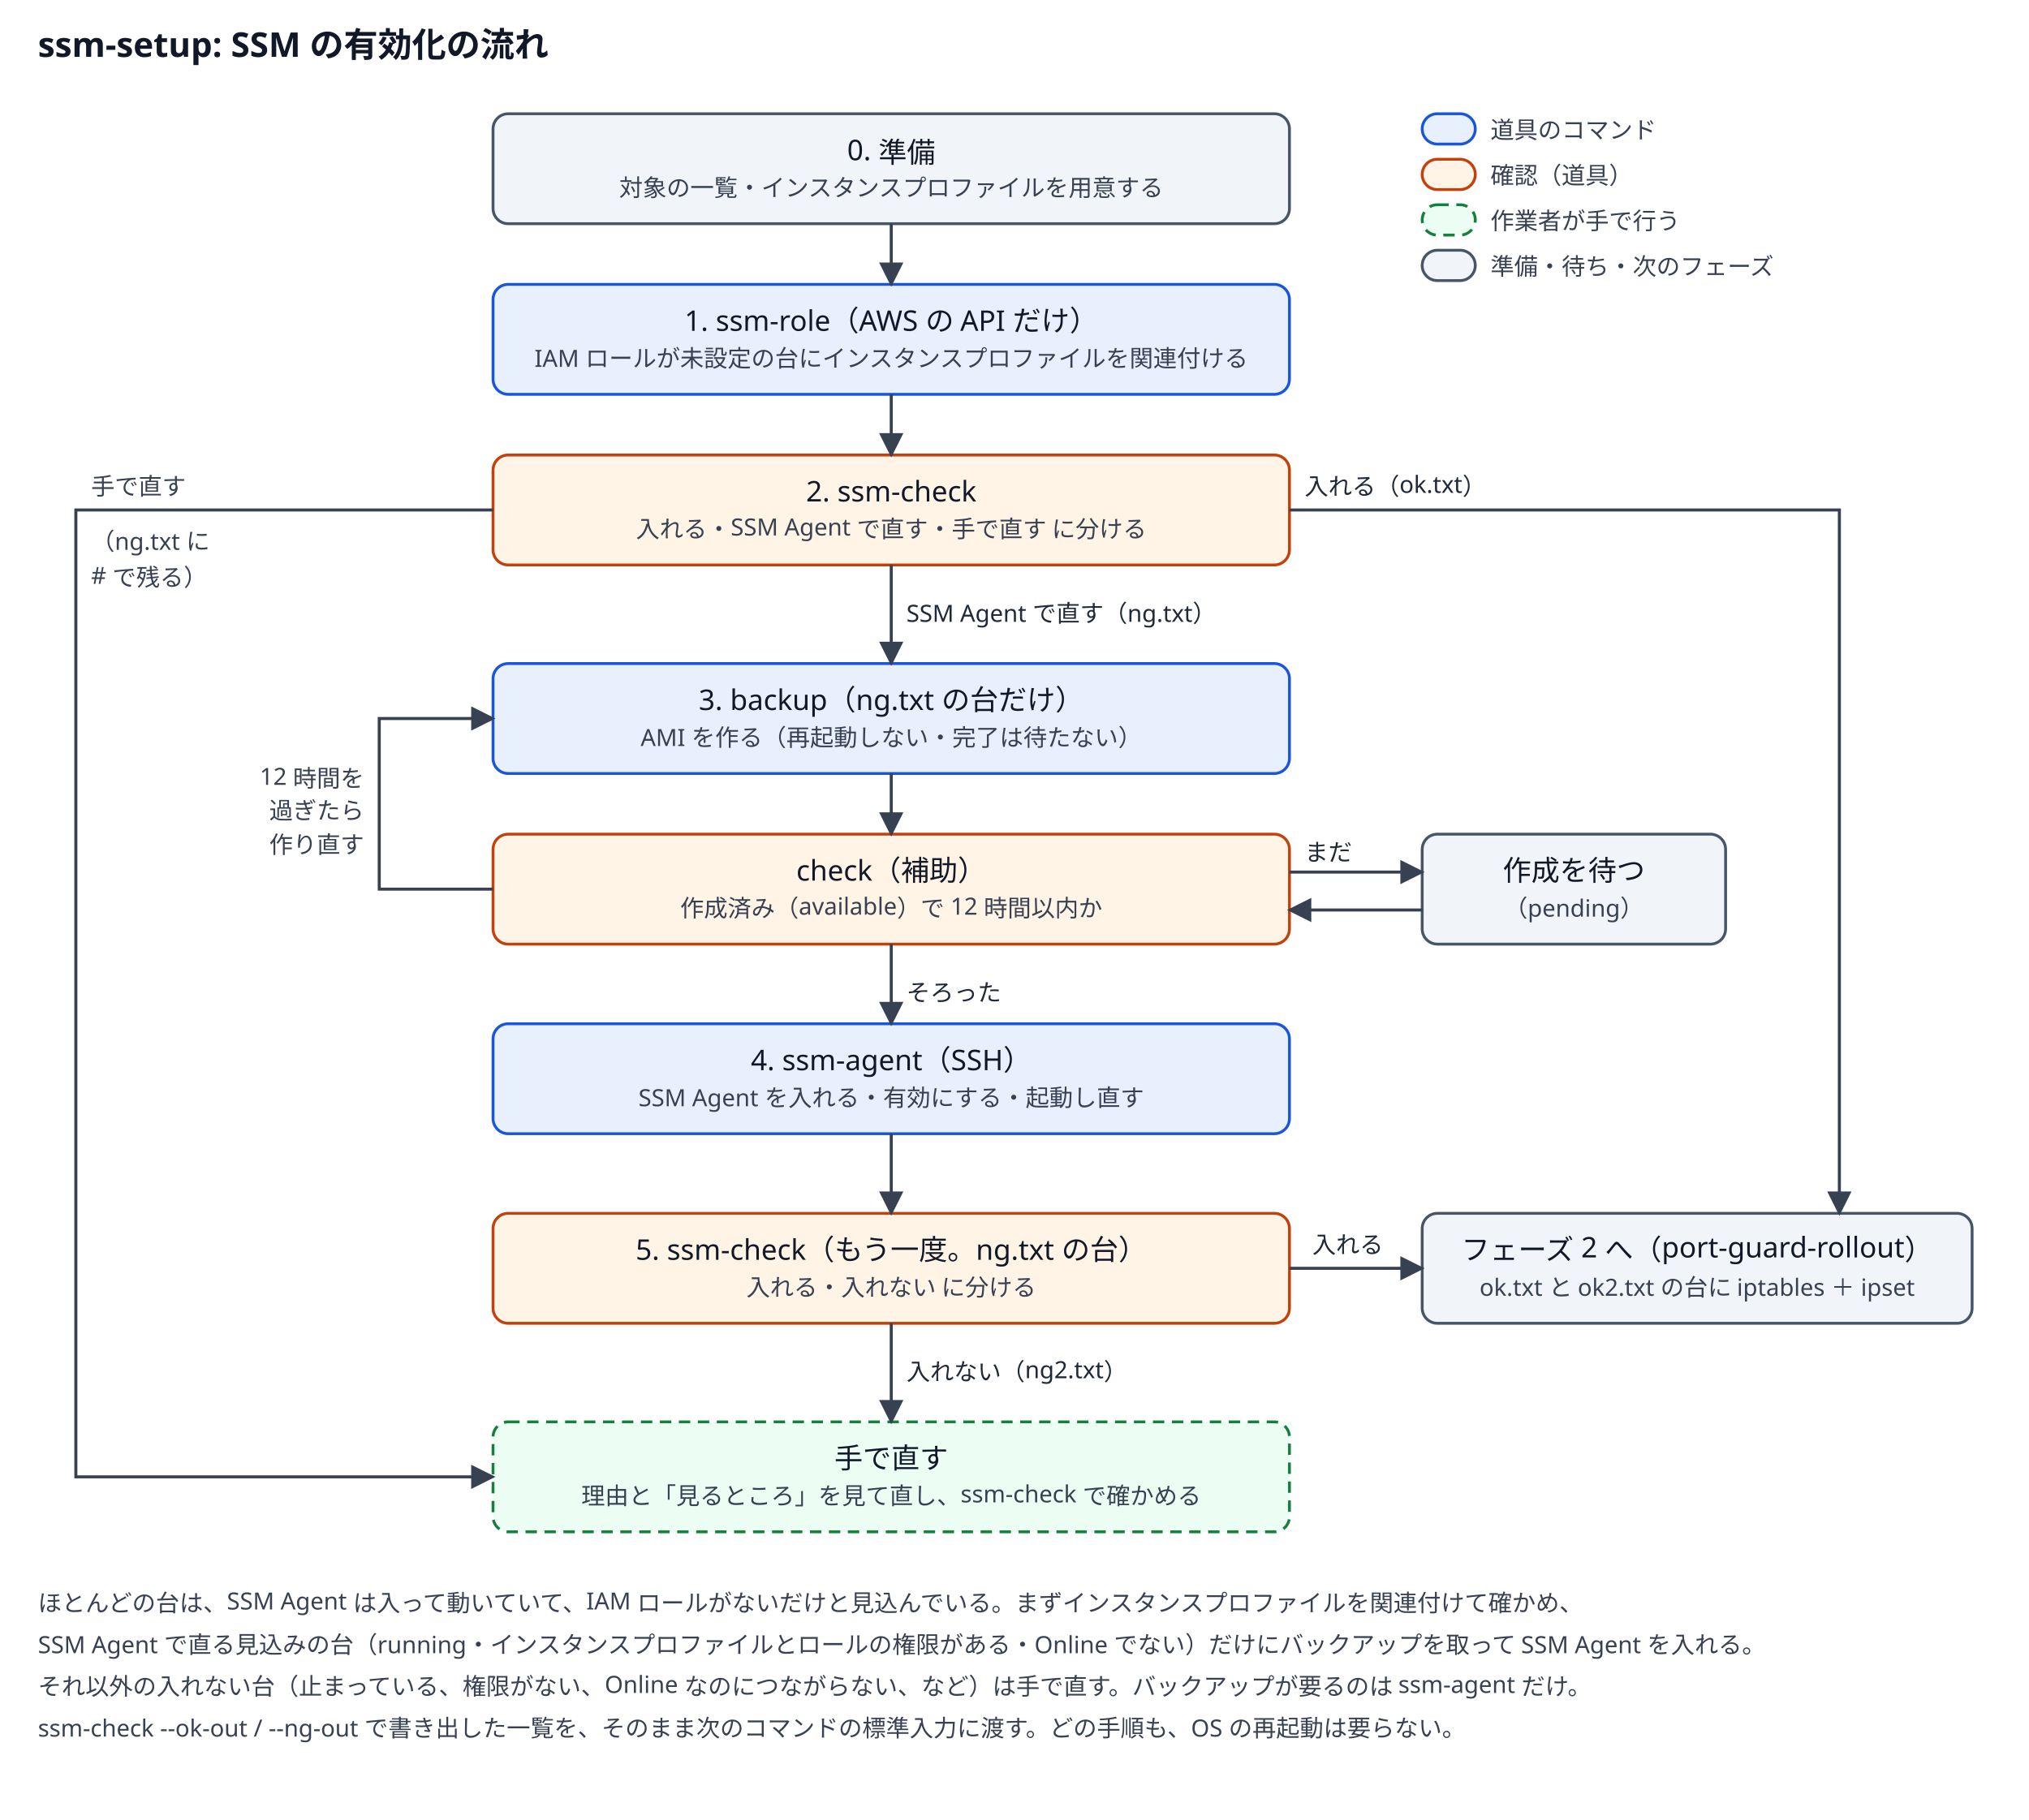
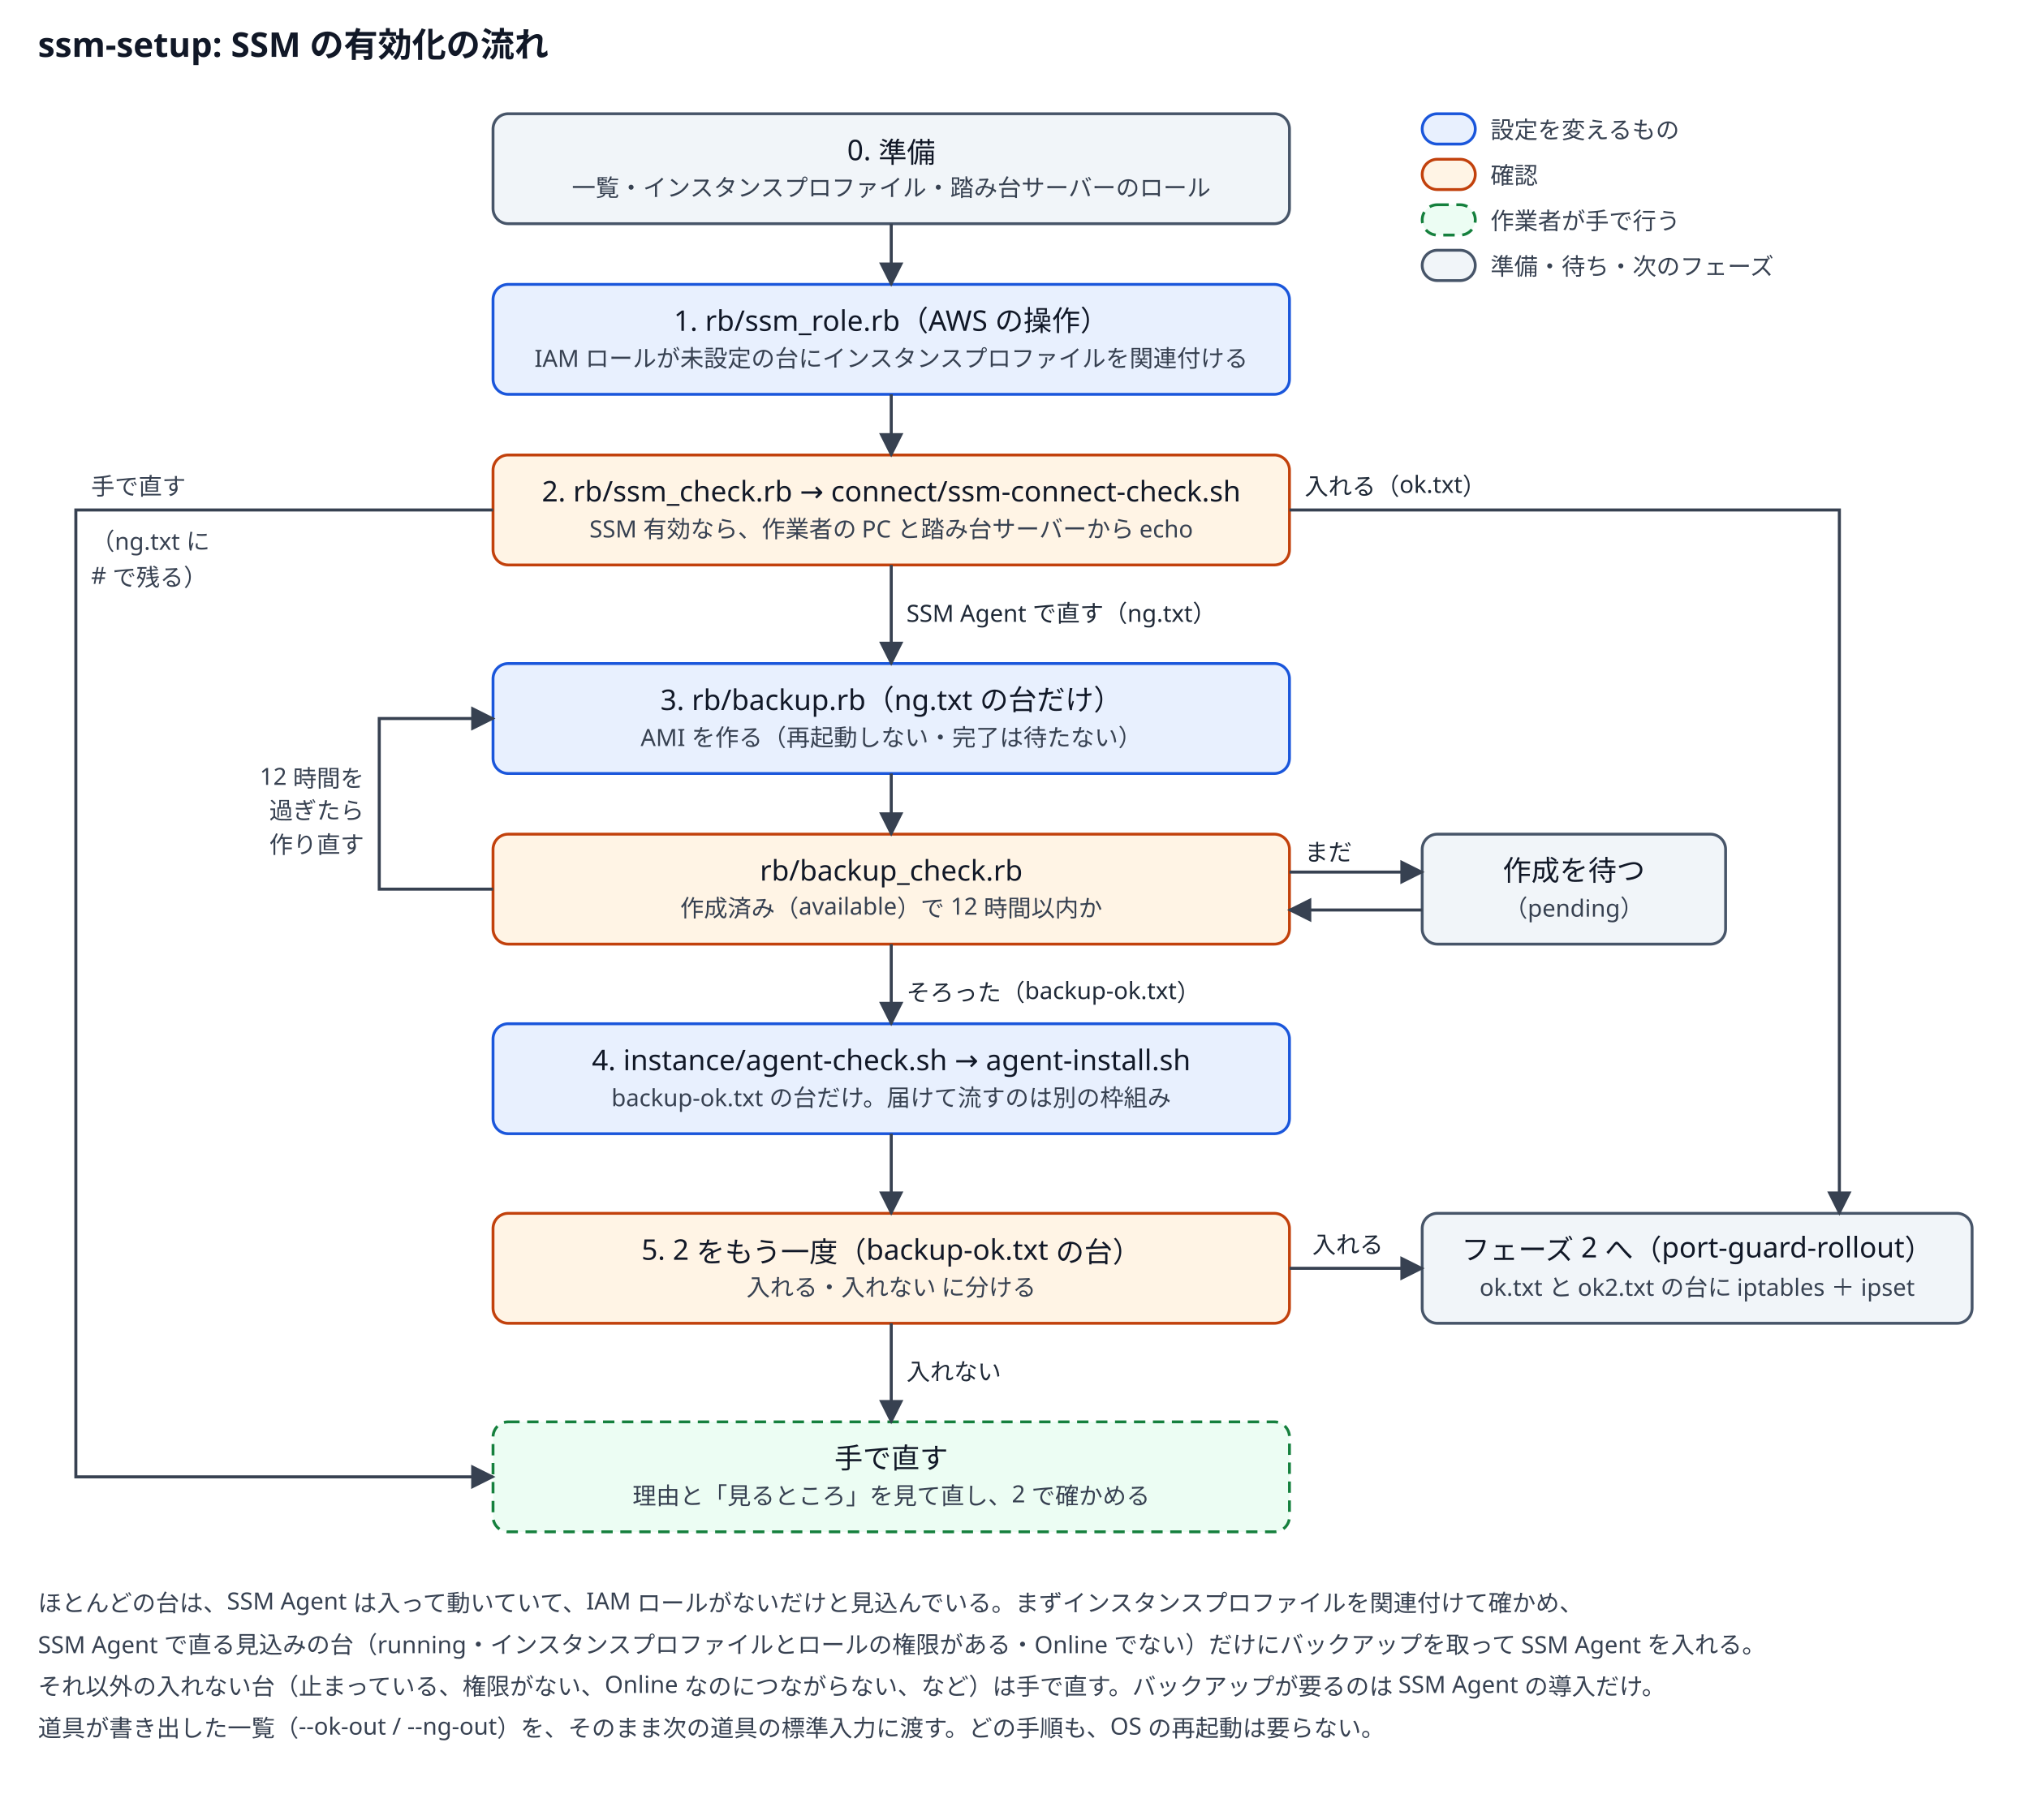
<svg xmlns="http://www.w3.org/2000/svg" width="1070" height="960" viewBox="0 0 1070 960" role="img">
  <style>
    .bg { fill: #ffffff; }
    .box { stroke-width: 1.5; rx: 8; }
    .command { fill: #e8f0fe; stroke: #1a56db; }
    .check { fill: #fff4e5; stroke: #c2410c; }
    .manual { fill: #ecfdf3; stroke: #15803d; stroke-dasharray: 6 4; }
    .done { fill: #f1f5f9; stroke: #475569; }
    .ok { fill: #dcfce7; stroke: #15803d; }
    .ng { fill: #fee2e2; stroke: #b91c1c; }
    .note { fill: #fafafa; stroke: #9ca3af; stroke-dasharray: 3 3; }
    text { font-family: "Hiragino Sans", "Noto Sans JP", "Yu Gothic", sans-serif; fill: #111827; }
    .t { font-size: 15px; }
    .s { font-size: 12.5px; fill: #374151; }
    .lbl { font-size: 12.5px; fill: #1f2937; }
    .title { font-size: 18px; font-weight: bold; }
    .edge { stroke: #374151; stroke-width: 1.6; fill: none; marker-end: url(#arrow); }
    .bracket { stroke: #6b7280; stroke-width: 1.4; fill: none; }
  </style>
  <defs>
    <marker id="arrow" viewBox="0 0 10 10" refX="9" refY="5" markerWidth="8" markerHeight="8" orient="auto-start-reverse">
      <path d="M 0 0 L 10 5 L 0 10 z" fill="#374151" />
    </marker>
  </defs>
  <rect class="bg" x="0" y="0" width="1070" height="960" />
  <text class="title" x="20" y="30">ssm-setup: SSM の有効化の流れ</text>
  <rect class="box done" x="260" y="60" width="420" height="58" />
  <text class="t" x="470.0" y="84.5" text-anchor="middle">0. 準備</text>
-   <text class="s" x="470.0" y="103.5" text-anchor="middle">対象の一覧・インスタンスプロファイルを用意する</text>
+   <text class="s" x="470.0" y="103.5" text-anchor="middle">一覧・インスタンスプロファイル・踏み台サーバーのロール</text>
  <rect class="box command" x="260" y="150" width="420" height="58" />
-   <text class="t" x="470.0" y="174.5" text-anchor="middle">1. ssm-role（AWS の API だけ）</text>
+   <text class="t" x="470.0" y="174.5" text-anchor="middle">1. rb/ssm_role.rb（AWS の操作）</text>
  <text class="s" x="470.0" y="193.5" text-anchor="middle">IAM ロールが未設定の台にインスタンスプロファイルを関連付ける</text>
  <rect class="box check" x="260" y="240" width="420" height="58" />
-   <text class="t" x="470.0" y="264.5" text-anchor="middle">2. ssm-check</text>
-   <text class="s" x="470.0" y="283.5" text-anchor="middle">入れる・SSM Agent で直す・手で直す に分ける</text>
+   <text class="t" x="470.0" y="264.5" text-anchor="middle">2. rb/ssm_check.rb → connect/ssm-connect-check.sh</text>
+   <text class="s" x="470.0" y="283.5" text-anchor="middle">SSM 有効なら、作業者の PC と踏み台サーバーから echo</text>
  <rect class="box command" x="260" y="350" width="420" height="58" />
-   <text class="t" x="470.0" y="374.5" text-anchor="middle">3. backup（ng.txt の台だけ）</text>
+   <text class="t" x="470.0" y="374.5" text-anchor="middle">3. rb/backup.rb（ng.txt の台だけ）</text>
  <text class="s" x="470.0" y="393.5" text-anchor="middle">AMI を作る（再起動しない・完了は待たない）</text>
  <rect class="box check" x="260" y="440" width="420" height="58" />
-   <text class="t" x="470.0" y="464.5" text-anchor="middle">check（補助）</text>
+   <text class="t" x="470.0" y="464.5" text-anchor="middle">rb/backup_check.rb</text>
  <text class="s" x="470.0" y="483.5" text-anchor="middle">作成済み（available）で 12 時間以内か</text>
  <rect class="box command" x="260" y="540" width="420" height="58" />
-   <text class="t" x="470.0" y="564.5" text-anchor="middle">4. ssm-agent（SSH）</text>
-   <text class="s" x="470.0" y="583.5" text-anchor="middle">SSM Agent を入れる・有効にする・起動し直す</text>
+   <text class="t" x="470.0" y="564.5" text-anchor="middle">4. instance/agent-check.sh → agent-install.sh</text>
+   <text class="s" x="470.0" y="583.5" text-anchor="middle">backup-ok.txt の台だけ。届けて流すのは別の枠組み</text>
  <rect class="box check" x="260" y="640" width="420" height="58" />
-   <text class="t" x="470.0" y="664.5" text-anchor="middle">5. ssm-check（もう一度。ng.txt の台）</text>
+   <text class="t" x="470.0" y="664.5" text-anchor="middle">5. 2 をもう一度（backup-ok.txt の台）</text>
  <text class="s" x="470.0" y="683.5" text-anchor="middle">入れる・入れない に分ける</text>
  <rect class="box manual" x="260" y="750" width="420" height="58" />
  <text class="t" x="470.0" y="774.5" text-anchor="middle">手で直す</text>
-   <text class="s" x="470.0" y="793.5" text-anchor="middle">理由と「見るところ」を見て直し、ssm-check で確かめる</text>
+   <text class="s" x="470.0" y="793.5" text-anchor="middle">理由と「見るところ」を見て直し、2 で確かめる</text>
  <path class="edge" d="M 470.0 118 L 470.0 150" />
  <path class="edge" d="M 470.0 208 L 470.0 240" />
  <path class="edge" d="M 470.0 298 L 470.0 350" />
  <text class="lbl" x="478.0" y="328" text-anchor="start">SSM Agent で直す（ng.txt）</text>
  <path class="edge" d="M 470.0 408 L 470.0 440" />
  <path class="edge" d="M 470.0 498 L 470.0 540" />
-   <text class="lbl" x="478.0" y="528" text-anchor="start">そろった</text>
+   <text class="lbl" x="478.0" y="528" text-anchor="start">そろった（backup-ok.txt）</text>
  <path class="edge" d="M 470.0 598 L 470.0 640" />
  <path class="edge" d="M 470.0 698 L 470.0 750" />
-   <text class="lbl" x="478.0" y="728" text-anchor="start">入れない（ng2.txt）</text>
+   <text class="lbl" x="478.0" y="728" text-anchor="start">入れない</text>
  <rect class="box done" x="750" y="640" width="290" height="58" />
  <text class="t" x="895.0" y="664.5" text-anchor="middle">フェーズ 2 へ（port-guard-rollout）</text>
  <text class="s" x="895.0" y="683.5" text-anchor="middle">ok.txt と ok2.txt の台に iptables ＋ ipset</text>
  <path class="edge" d="M 680 269 L 970 269 L 970 640" />
  <text class="lbl" x="688" y="261" text-anchor="start">入れる（ok.txt）</text>
  <path class="edge" d="M 680 669 L 750 669" />
  <text class="lbl" x="692" y="661" text-anchor="start">入れる</text>
  <rect class="box done" x="750" y="440" width="160" height="58" />
  <text class="t" x="830.0" y="464.5" text-anchor="middle">作成を待つ</text>
  <text class="s" x="830.0" y="483.5" text-anchor="middle">（pending）</text>
  <path class="edge" d="M 680 460 L 750 460" />
  <text class="lbl" x="688" y="454" text-anchor="start">まだ</text>
  <path class="edge" d="M 750 480 L 680 480" />
  <path class="edge" d="M 260 469 L 200 469 L 200 379 L 260 379" />
  <text class="s" x="192" y="414" text-anchor="end">12 時間を</text>
  <text class="s" x="192" y="432" text-anchor="end">過ぎたら</text>
  <text class="s" x="192" y="450" text-anchor="end">作り直す</text>
  <path class="edge" d="M 260 269 L 40 269 L 40 779 L 260 779" />
  <text class="s" x="48" y="261" text-anchor="start">手で直す</text>
  <text class="s" x="48" y="290" text-anchor="start">（ng.txt に</text>
  <text class="s" x="48" y="308" text-anchor="start"># で残る）</text>
  <rect class="box command" x="750" y="60" width="28" height="16" />
-   <text class="s" x="786" y="73" text-anchor="start">道具のコマンド</text>
+   <text class="s" x="786" y="73" text-anchor="start">設定を変えるもの</text>
  <rect class="box check" x="750" y="84" width="28" height="16" />
-   <text class="s" x="786" y="97" text-anchor="start">確認（道具）</text>
+   <text class="s" x="786" y="97" text-anchor="start">確認</text>
  <rect class="box manual" x="750" y="108" width="28" height="16" />
  <text class="s" x="786" y="121" text-anchor="start">作業者が手で行う</text>
  <rect class="box done" x="750" y="132" width="28" height="16" />
  <text class="s" x="786" y="145" text-anchor="start">準備・待ち・次のフェーズ</text>
  <text class="s" x="20" y="850" text-anchor="start">ほとんどの台は、SSM Agent は入って動いていて、IAM ロールがないだけと見込んでいる。まずインスタンスプロファイルを関連付けて確かめ、</text>
  <text class="s" x="20" y="872" text-anchor="start">SSM Agent で直る見込みの台（running・インスタンスプロファイルとロールの権限がある・Online でない）だけにバックアップを取って SSM Agent を入れる。</text>
-   <text class="s" x="20" y="894" text-anchor="start">それ以外の入れない台（止まっている、権限がない、Online なのにつながらない、など）は手で直す。バックアップが要るのは ssm-agent だけ。</text>
-   <text class="s" x="20" y="916" text-anchor="start">ssm-check --ok-out / --ng-out で書き出した一覧を、そのまま次のコマンドの標準入力に渡す。どの手順も、OS の再起動は要らない。</text>
+   <text class="s" x="20" y="894" text-anchor="start">それ以外の入れない台（止まっている、権限がない、Online なのにつながらない、など）は手で直す。バックアップが要るのは SSM Agent の導入だけ。</text>
+   <text class="s" x="20" y="916" text-anchor="start">道具が書き出した一覧（--ok-out / --ng-out）を、そのまま次の道具の標準入力に渡す。どの手順も、OS の再起動は要らない。</text>
</svg>
